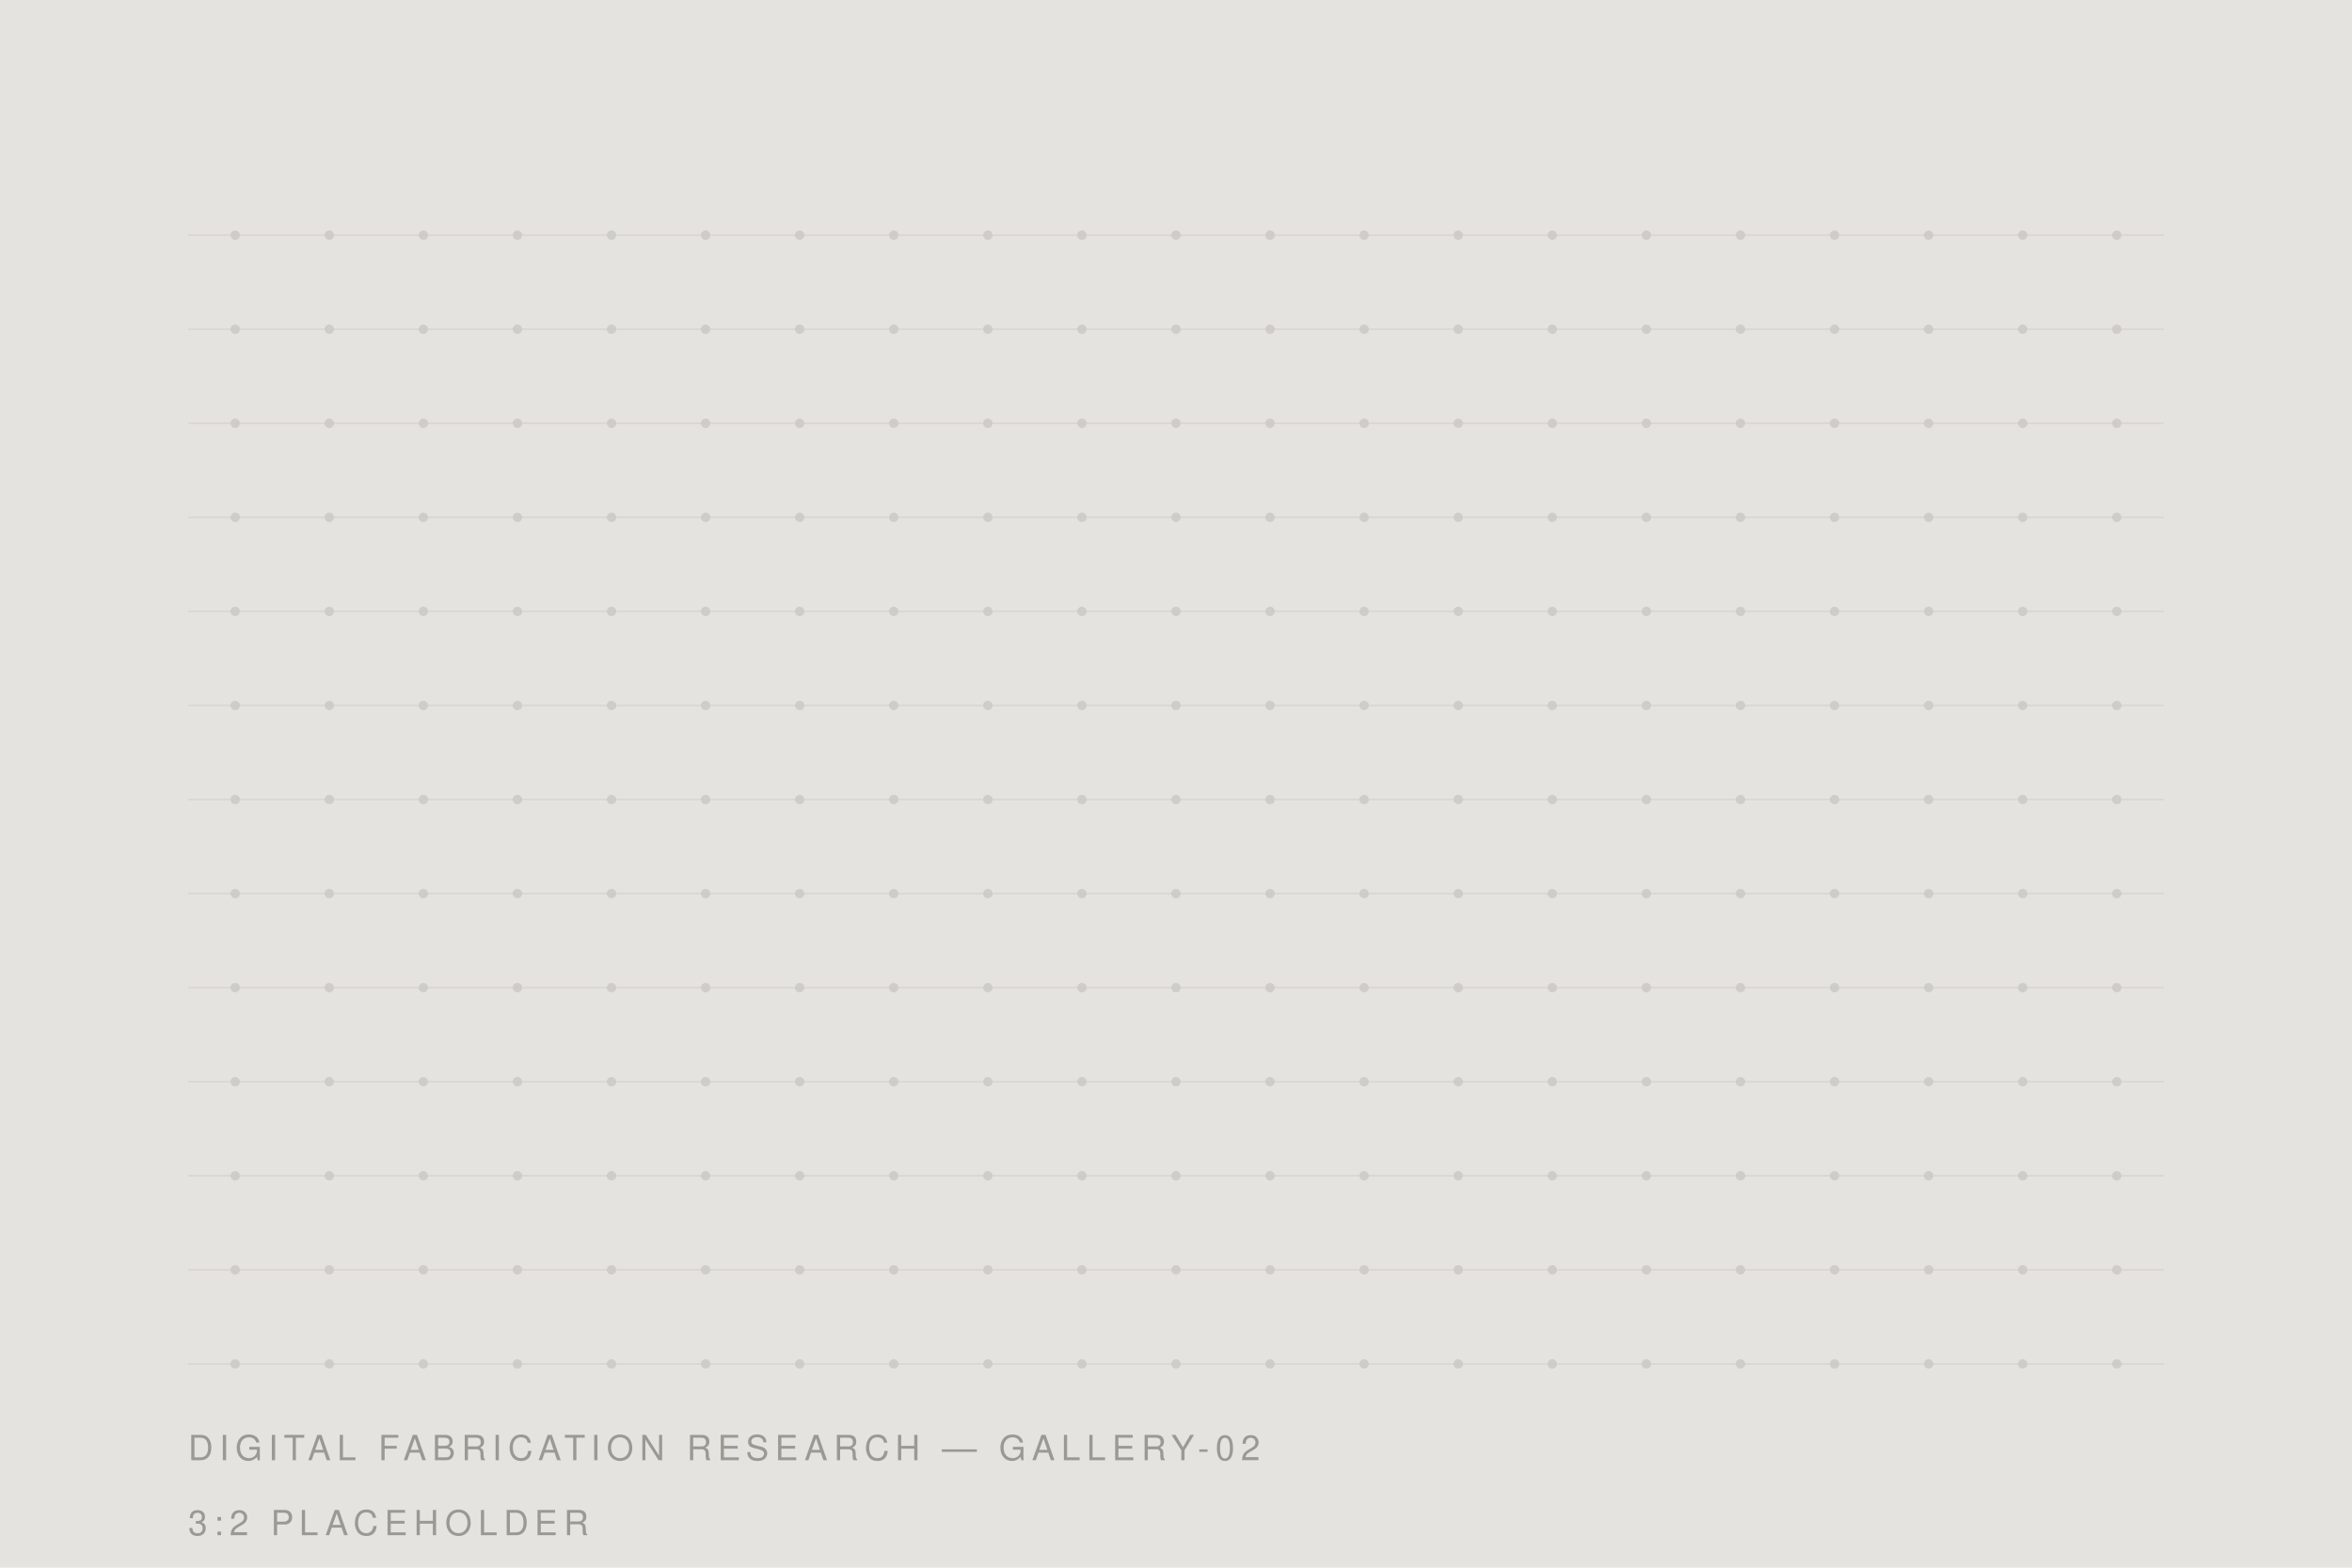
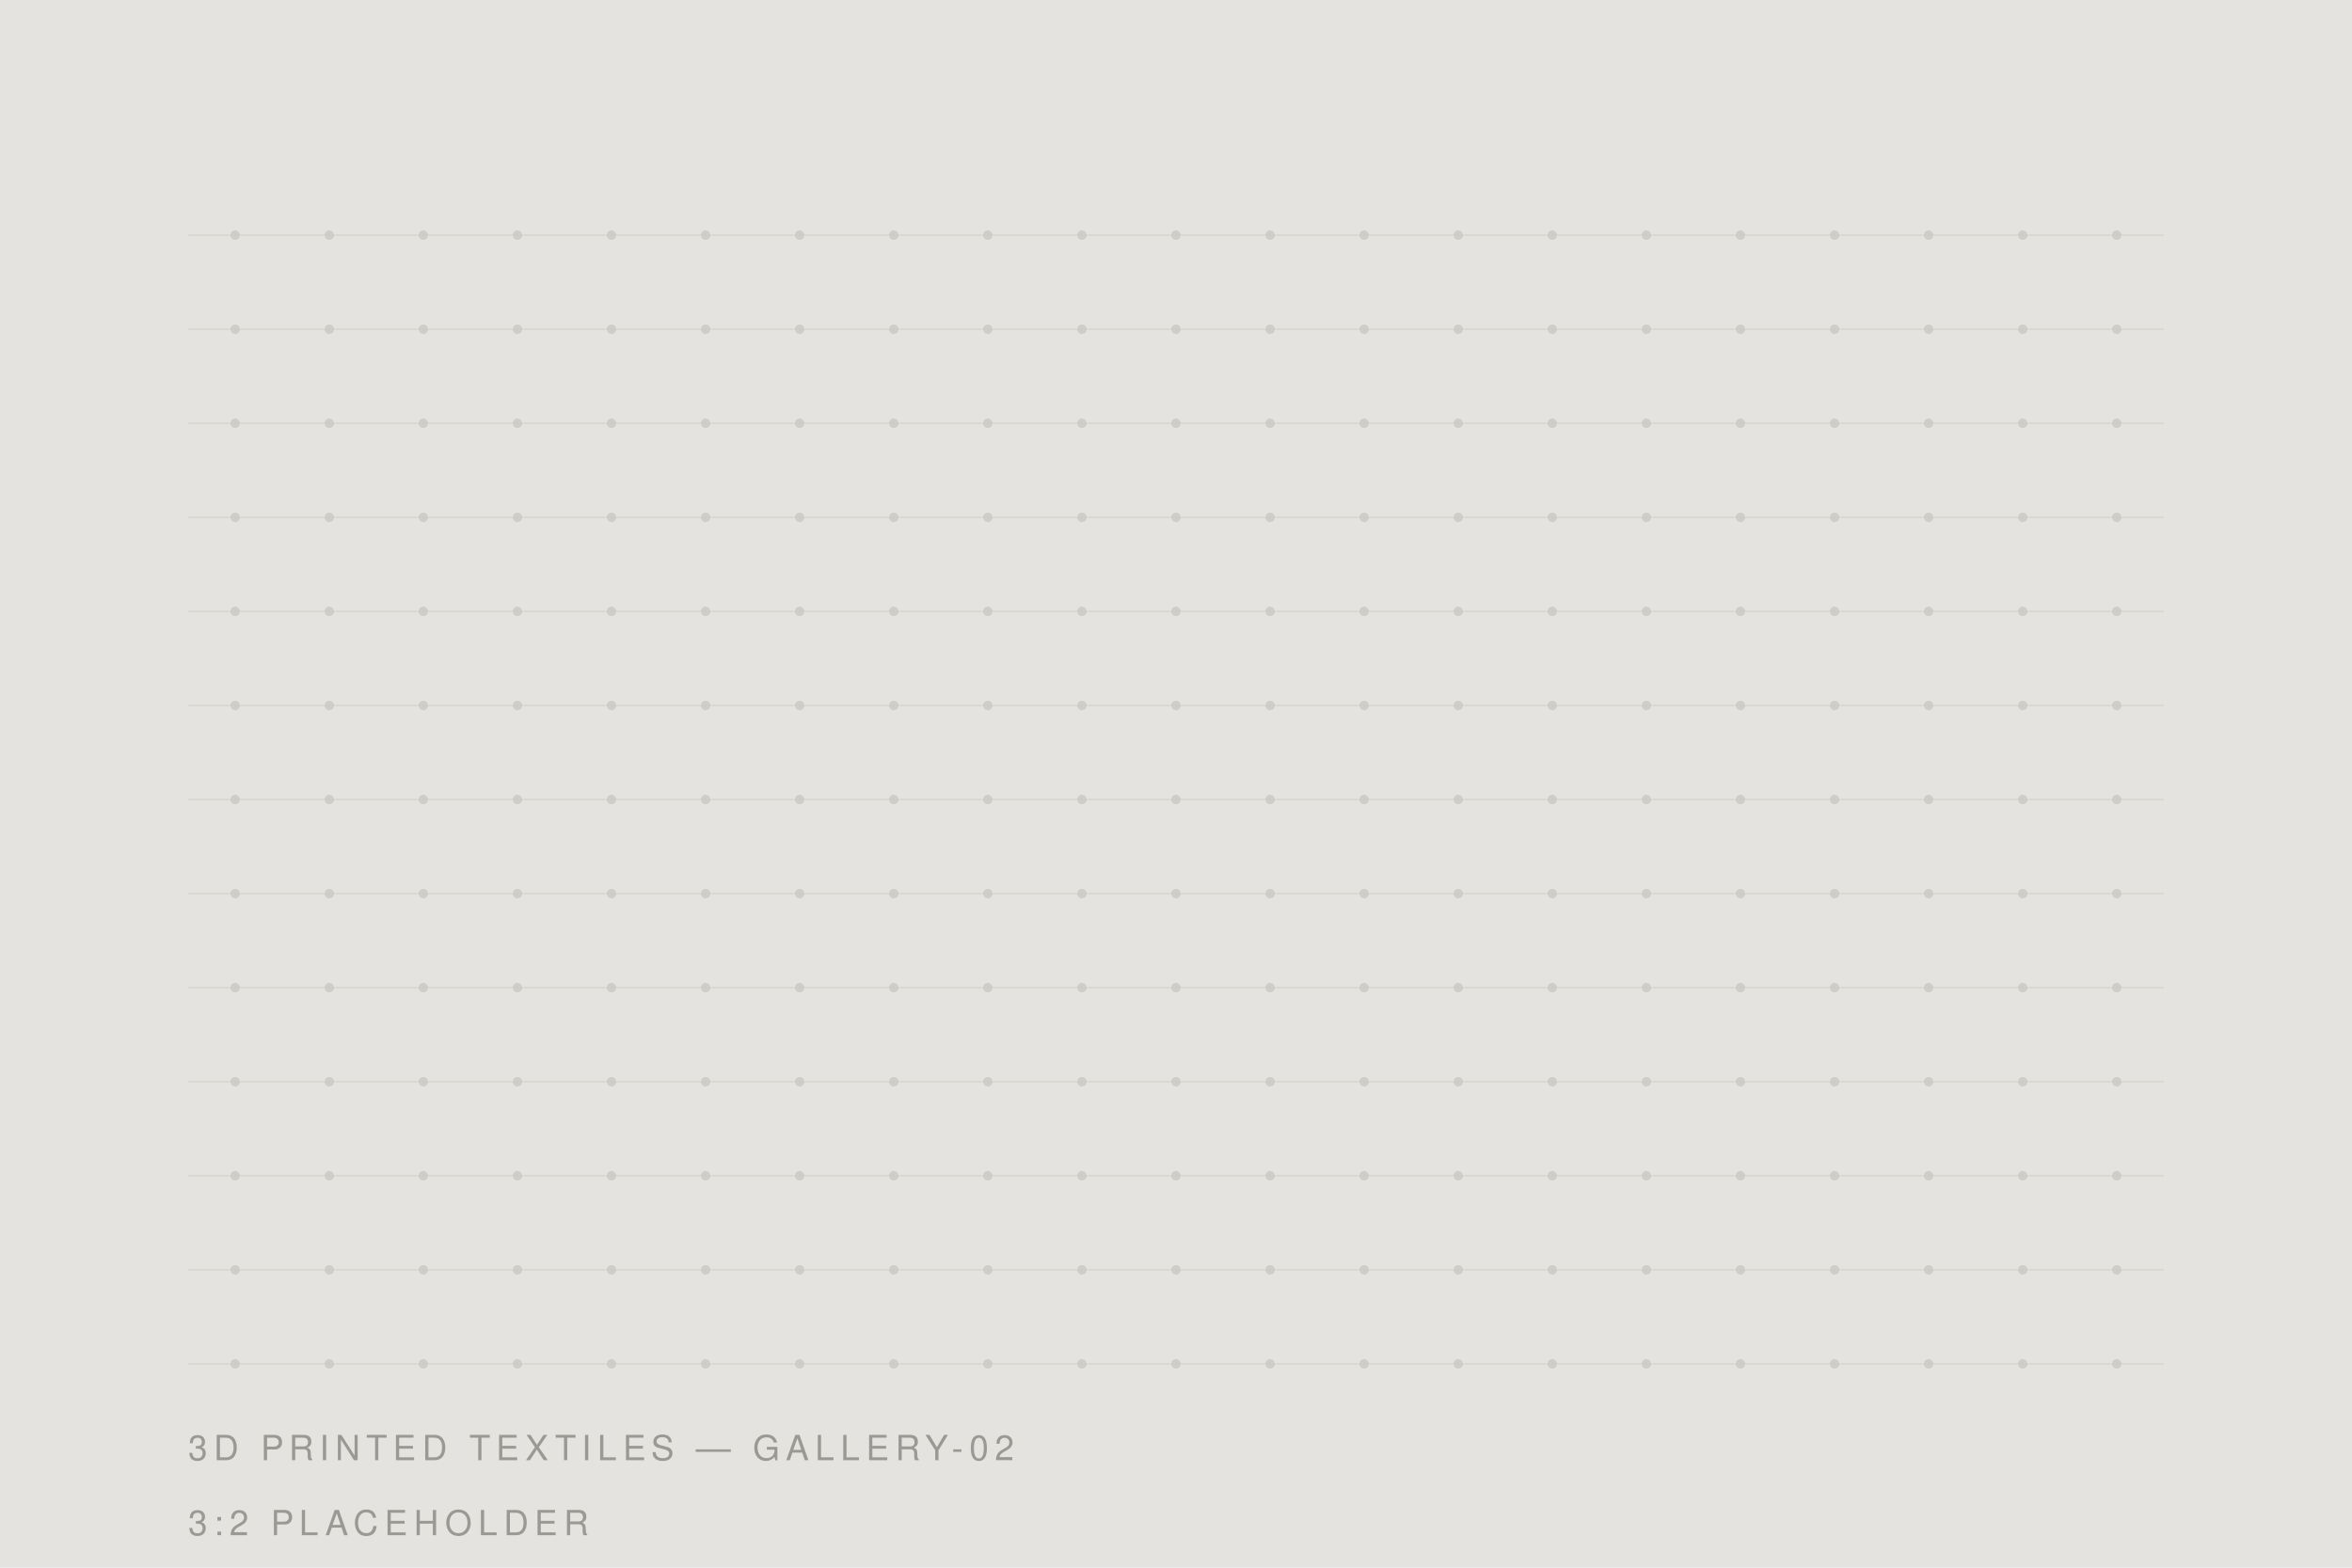
<svg xmlns="http://www.w3.org/2000/svg" width="2100" height="1400" viewBox="0 0 2100 1400">
  <defs>
    <pattern id="p" width="84.0" height="84.0" patternUnits="userSpaceOnUse">
      <circle cx="42.0" cy="42.0" r="4.2" fill="#cfcdc7" />
      <path d="M0,42.0 H84.0" stroke="#cfcdc7" stroke-width="1.3" opacity=".6" />
    </pattern>
  </defs>
  <rect width="2100" height="1400" fill="#e4e3df" />
  <rect x="168" y="168" width="1764" height="1064" fill="url(#p)" />
  <g font-family="Helvetica Neue, Helvetica, Arial, sans-serif" font-size="31" fill="#9b9993" letter-spacing="5.5">
-     <text x="168" y="1304">DIGITAL FABRICATION RESEARCH — GALLERY-02</text>
+     <text x="168" y="1304">3D PRINTED TEXTILES — GALLERY-02</text>
    <text x="168" y="1371">3:2 PLACEHOLDER</text>
  </g>
</svg>
